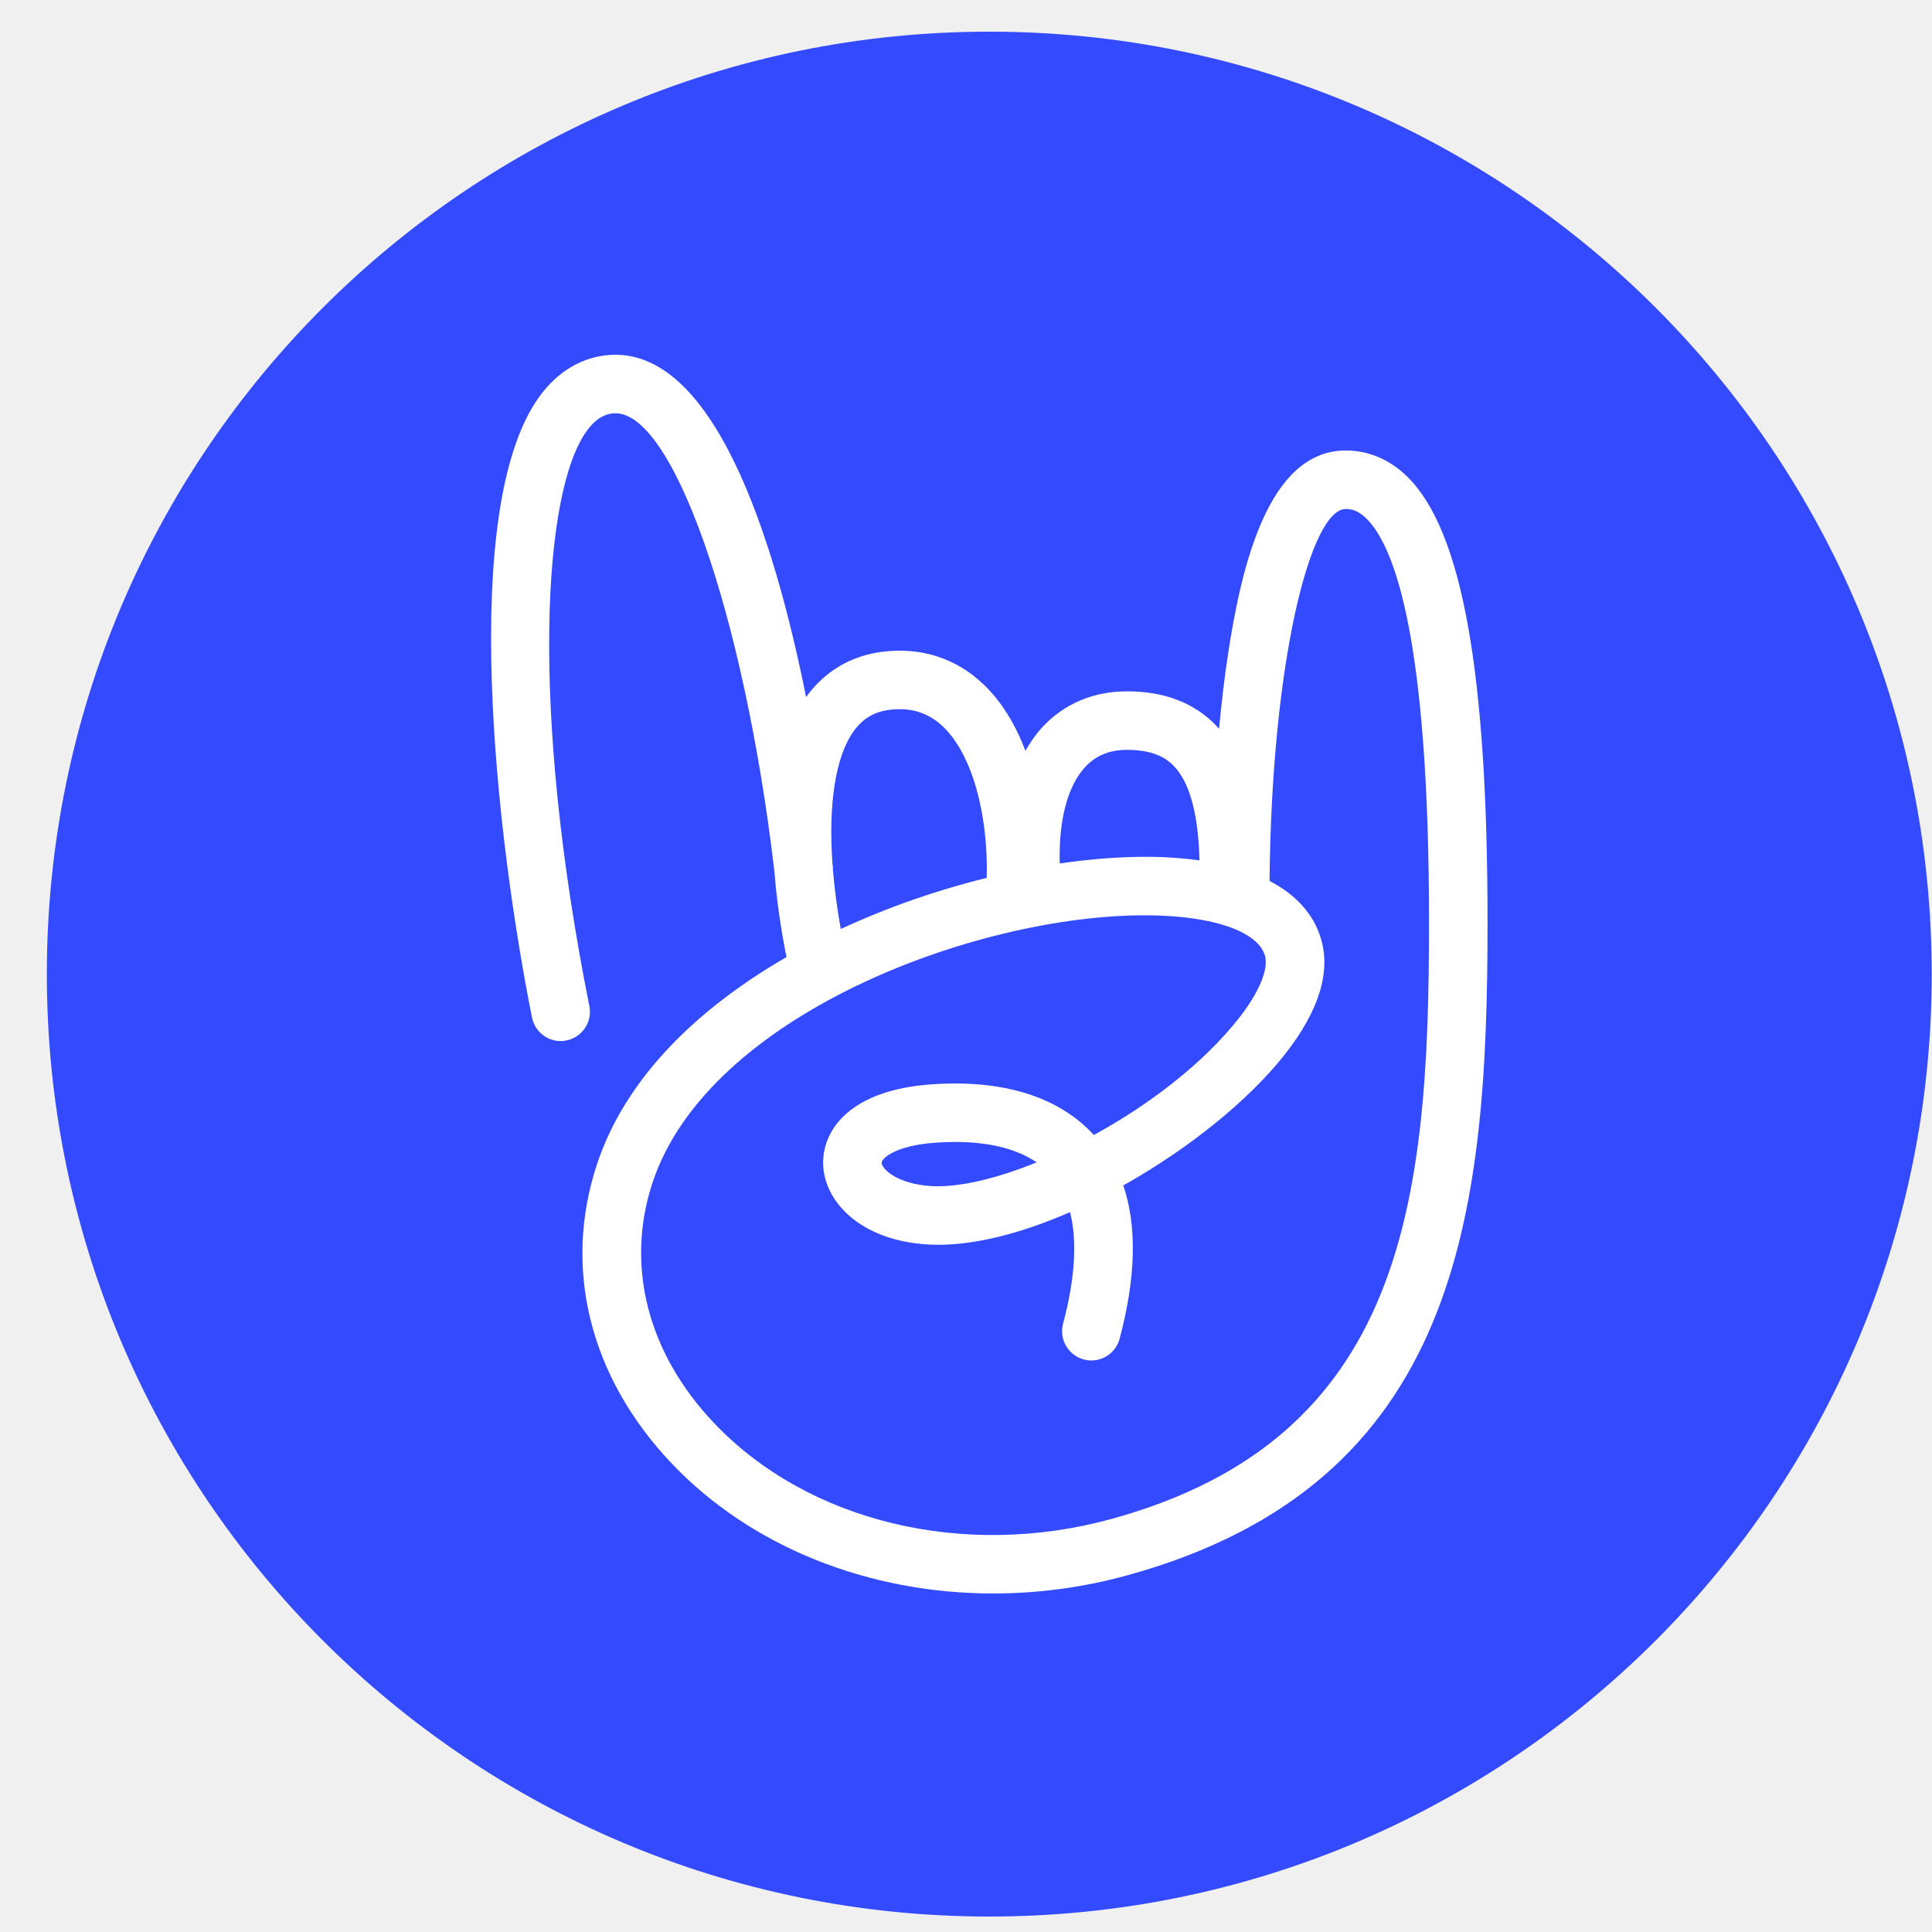
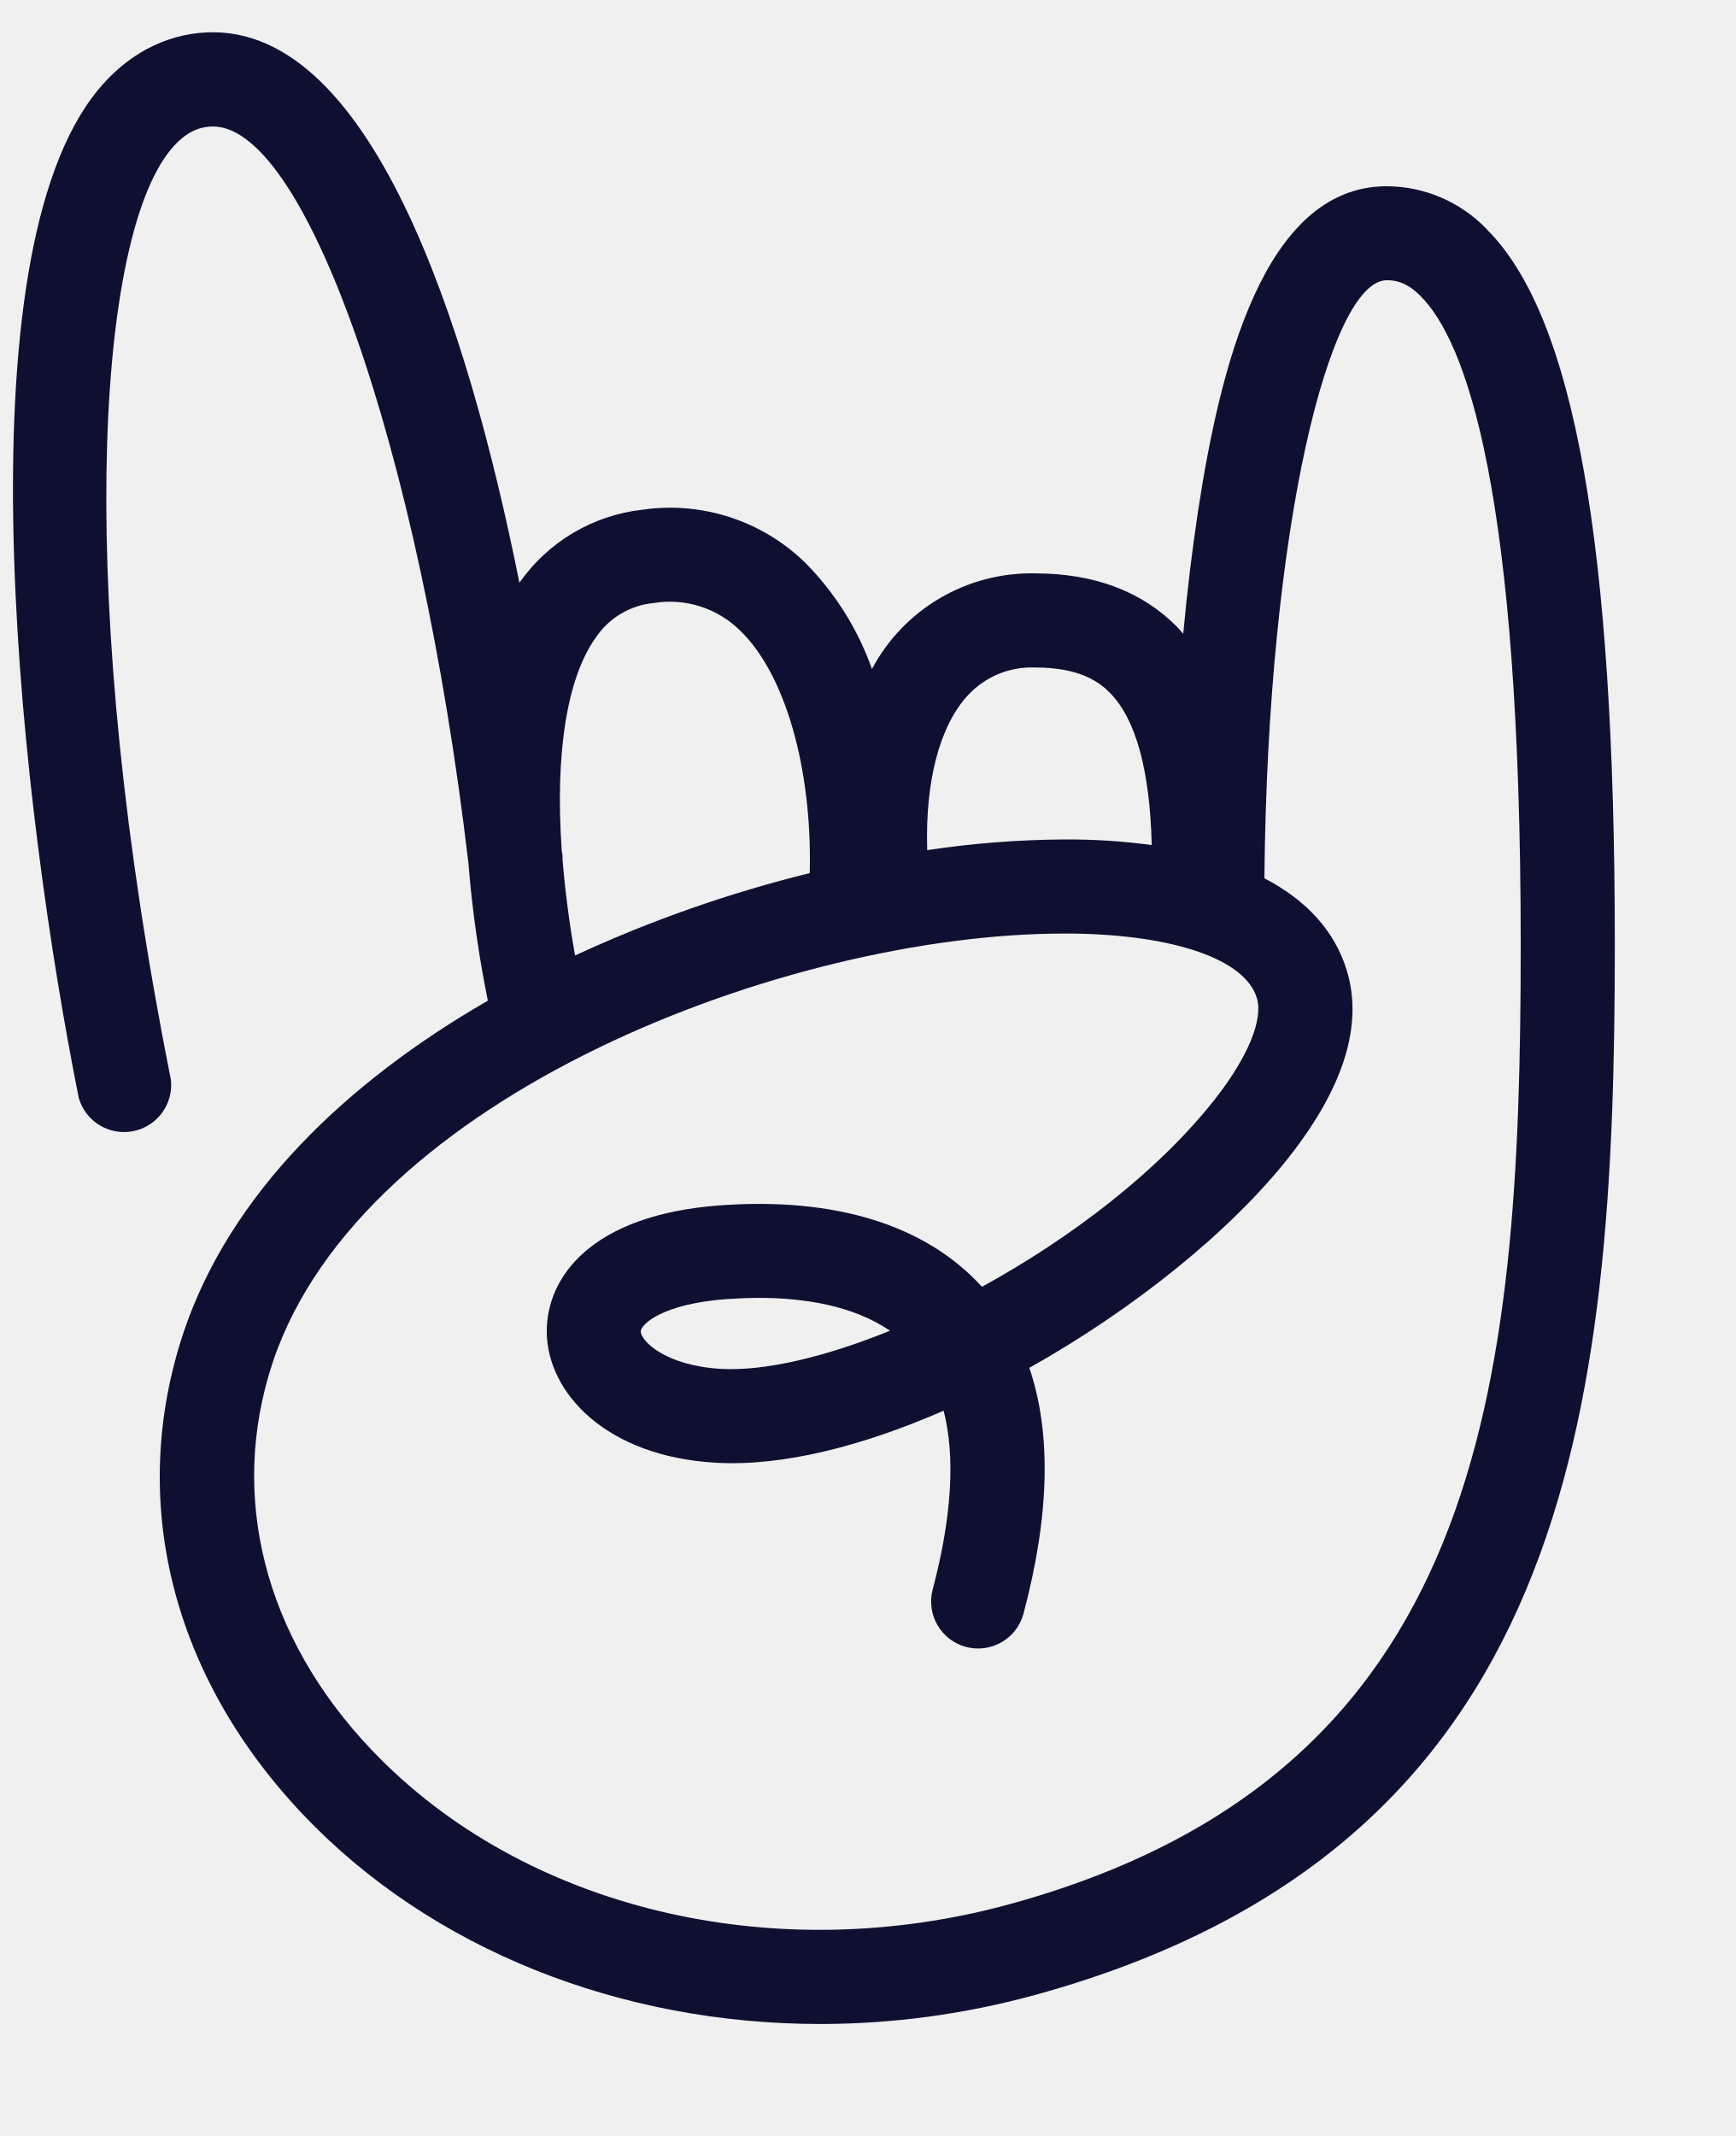
- <svg xmlns="http://www.w3.org/2000/svg" width="41" height="41" viewBox="0 0 41 41" fill="none">
-   <circle cx="20.994" cy="20.672" r="20" fill="#334AFF" />
-   <path fill-rule="evenodd" clip-rule="evenodd" d="M21.999 24.667C21.143 25.015 20.351 25.202 19.775 25.171C19.029 25.129 18.711 24.8 18.71 24.677C18.709 24.588 18.987 24.312 19.846 24.25C19.98 24.241 20.122 24.234 20.269 24.234C20.855 24.234 21.508 24.331 21.999 24.667M23.6 32.231C20.462 33.097 17.145 32.299 15.15 30.196C13.738 28.708 13.265 26.846 13.851 25.087C15.03 21.548 20.682 19.424 24.294 19.424C24.333 19.424 24.372 19.424 24.41 19.425C25.756 19.442 26.688 19.768 26.842 20.274C26.929 20.558 26.724 21.055 26.295 21.602C25.537 22.569 24.385 23.445 23.213 24.087C22.471 23.273 21.279 22.902 19.756 23.012C18.06 23.135 17.462 23.958 17.468 24.687C17.475 25.482 18.246 26.33 19.706 26.411C20.59 26.459 21.647 26.187 22.708 25.723C22.863 26.333 22.815 27.135 22.56 28.09C22.472 28.422 22.669 28.762 23 28.85C23.331 28.939 23.672 28.742 23.76 28.41C24.106 27.112 24.132 26.023 23.838 25.157C25.224 24.38 26.504 23.348 27.272 22.369C27.992 21.45 28.247 20.624 28.03 19.912C27.873 19.395 27.501 18.985 26.942 18.695C26.985 14.029 27.812 10.806 28.557 10.802H28.561C28.671 10.802 28.819 10.826 29 11.007C29.605 11.608 30.326 13.582 30.326 19.572C30.326 25.482 29.82 30.515 23.6 32.231M17.675 18.447C17.675 18.431 17.677 18.416 17.675 18.4C17.672 18.378 17.669 18.354 17.666 18.331C17.577 17.057 17.73 16.053 18.119 15.514C18.312 15.247 18.554 15.104 18.881 15.063C19.336 15.008 19.707 15.126 20.018 15.425C20.622 16.005 20.974 17.258 20.94 18.629C19.906 18.884 18.847 19.248 17.842 19.715C17.762 19.27 17.708 18.846 17.675 18.447M23.024 16.283C23.253 16.034 23.545 15.913 23.917 15.913C24.508 15.913 24.765 16.107 24.907 16.252C25.247 16.6 25.43 17.275 25.455 18.258C25.137 18.214 24.794 18.188 24.426 18.183C24.384 18.183 24.342 18.183 24.3 18.183C23.739 18.183 23.128 18.231 22.49 18.324C22.463 17.423 22.651 16.689 23.024 16.283M29.875 10.126C29.503 9.756 29.048 9.56 28.56 9.56H28.549C26.913 9.57 26.349 12.011 26.066 13.846C25.983 14.384 25.92 14.934 25.87 15.466C25.846 15.439 25.822 15.411 25.796 15.385C25.334 14.911 24.702 14.671 23.917 14.671C23.198 14.671 22.573 14.938 22.11 15.443C21.978 15.587 21.864 15.754 21.761 15.933C21.557 15.394 21.27 14.906 20.879 14.53C20.298 13.971 19.555 13.729 18.729 13.831C18.064 13.913 17.504 14.243 17.111 14.787C17.11 14.79 17.109 14.793 17.107 14.795C16.427 11.401 15.133 7.304 12.876 7.538C12.32 7.596 11.83 7.895 11.457 8.402C9.716 10.769 10.533 17.808 11.29 21.593C11.349 21.888 11.608 22.093 11.898 22.093C11.938 22.093 11.979 22.089 12.02 22.08C12.356 22.013 12.575 21.686 12.507 21.35C11.24 15.011 11.522 10.408 12.457 9.138C12.677 8.839 12.875 8.787 13.006 8.773C14.252 8.643 15.787 12.997 16.434 18.491C16.486 19.172 16.59 19.809 16.689 20.304C16.689 20.306 16.69 20.308 16.691 20.311C14.825 21.386 13.285 22.857 12.673 24.695C11.937 26.902 12.511 29.219 14.249 31.051C15.946 32.839 18.449 33.816 21.077 33.816C22.023 33.816 22.985 33.69 23.93 33.429C30.983 31.482 31.568 25.763 31.568 19.572C31.568 14.275 31.03 11.274 29.875 10.126" fill="white" />
+ <svg xmlns="http://www.w3.org/2000/svg" width="13" height="16" fill="none">
+   <path fill-rule="evenodd" clip-rule="evenodd" d="M6.667 9.968c-.486.197-.935.303-1.262.286-.423-.024-.604-.21-.605-.281 0-.05.158-.207.645-.242.076-.005.157-.009.24-.009.333 0 .703.055.982.246m.909 4.292c-1.781.492-3.663.038-4.795-1.155-.802-.844-1.07-1.901-.738-2.9.67-2.007 3.877-3.212 5.926-3.212h.066c.764.01 1.293.194 1.38.482.05.161-.067.443-.31.754-.43.548-1.084 1.045-1.749 1.41-.421-.463-1.097-.673-1.962-.61-.962.07-1.302.536-1.298.95.004.451.441.932 1.27.978.502.028 1.101-.127 1.703-.39.089.346.061.801-.083 1.343a.352.352 0 0 0 .68.182c.197-.737.212-1.355.045-1.846.786-.441 1.512-1.027 1.948-1.582.409-.522.554-.99.43-1.395-.089-.293-.3-.525-.617-.69.024-2.648.494-4.477.916-4.48h.003c.062 0 .146.014.249.117.343.34.752 1.461.752 4.86 0 3.354-.287 6.21-3.816 7.184M4.214 6.438V6.41l-.006-.04c-.05-.722.037-1.292.257-1.597a.59.59 0 0 1 .432-.256.748.748 0 0 1 .646.205c.342.329.542 1.04.523 1.818a9.735 9.735 0 0 0-1.758.617 7.581 7.581 0 0 1-.094-.72M7.249 5.21A.65.65 0 0 1 7.755 5c.336 0 .482.11.562.192.193.198.297.58.311 1.138a4.688 4.688 0 0 0-.655-.042 7.21 7.21 0 0 0-1.027.08c-.016-.511.091-.927.303-1.158m3.888-3.494a1.045 1.045 0 0 0-.747-.321h-.006c-.928.005-1.249 1.39-1.409 2.432a15.79 15.79 0 0 0-.111.92L8.822 4.7c-.262-.268-.621-.405-1.067-.405a1.353 1.353 0 0 0-1.223.716 2.151 2.151 0 0 0-.5-.796 1.45 1.45 0 0 0-1.22-.397 1.301 1.301 0 0 0-.918.543l-.003.004C3.505 2.44 2.771.115 1.49.247 1.175.28.896.45.685.737-.303 2.082.16 6.076.59 8.224a.353.353 0 0 0 .69-.138c-.719-3.597-.558-6.209-.028-6.93.125-.17.238-.2.312-.207.707-.073 1.578 2.397 1.945 5.515.03.386.088.748.145 1.029v.003c-1.058.61-1.932 1.445-2.28 2.488-.417 1.253-.09 2.568.895 3.607.963 1.015 2.384 1.57 3.875 1.57.536 0 1.082-.072 1.619-.22 4.002-1.105 4.334-4.35 4.334-7.864 0-3.006-.305-4.709-.96-5.36" fill="#0F1031" />
</svg>
